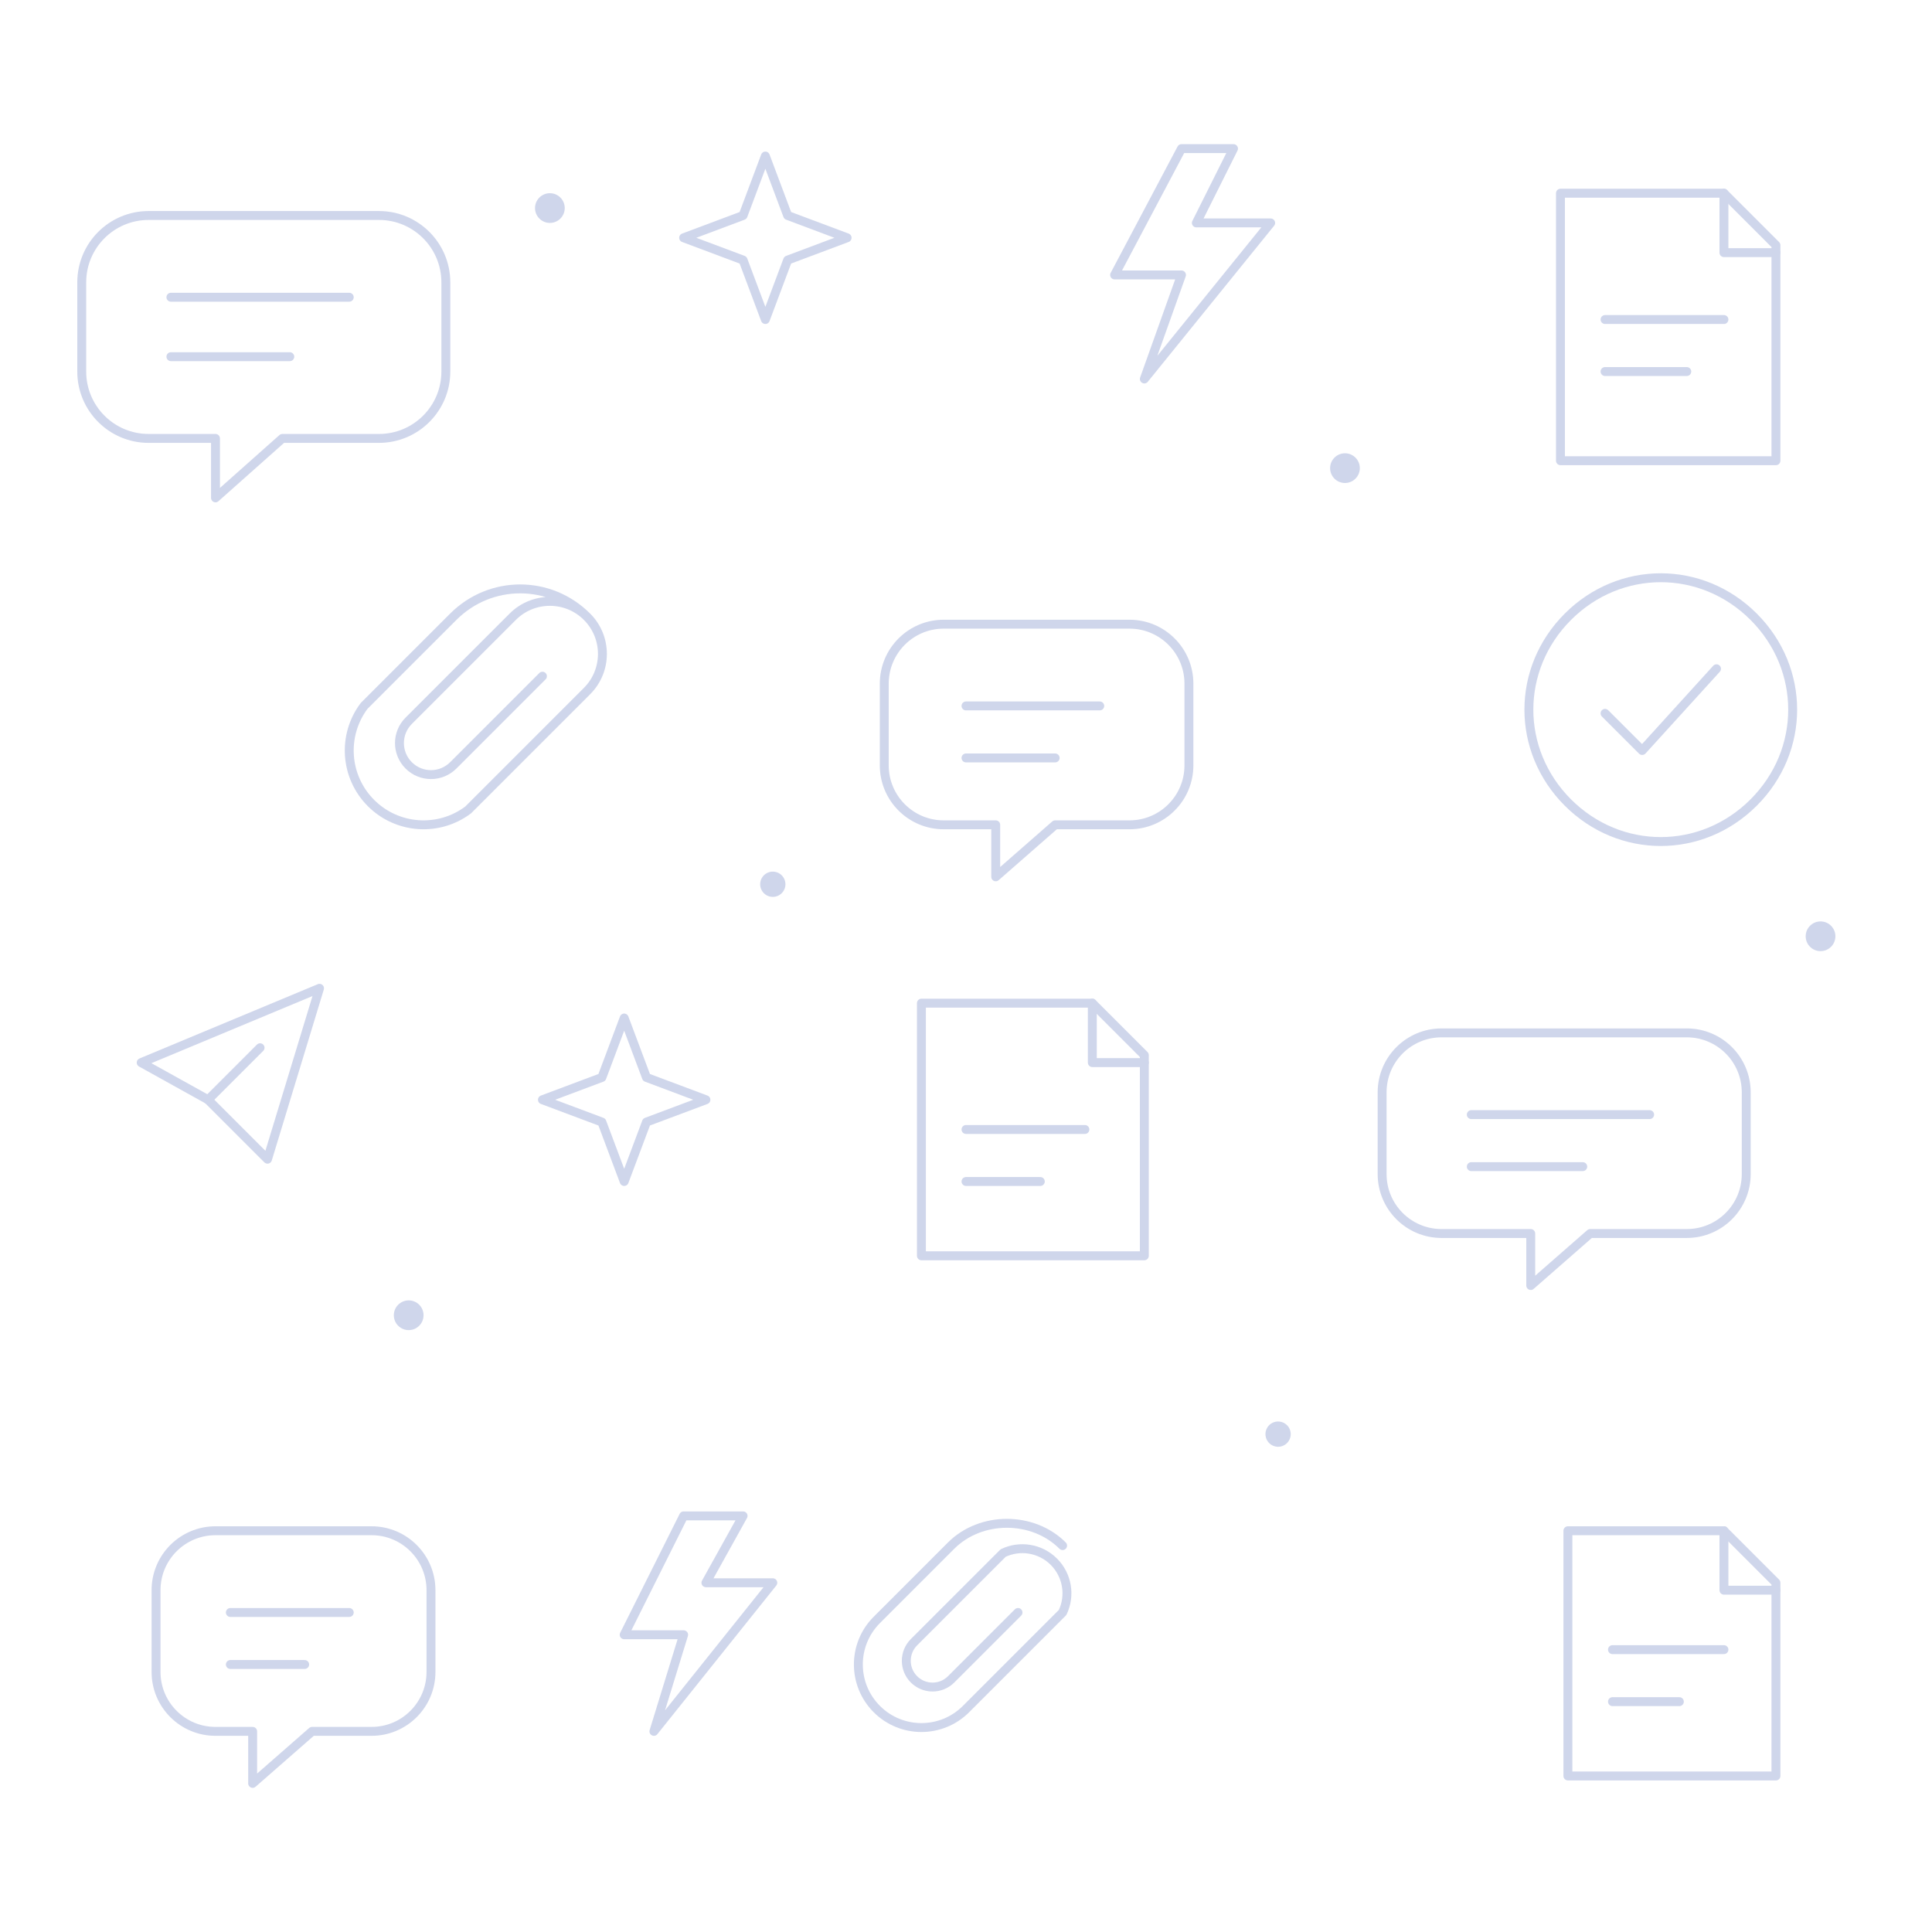
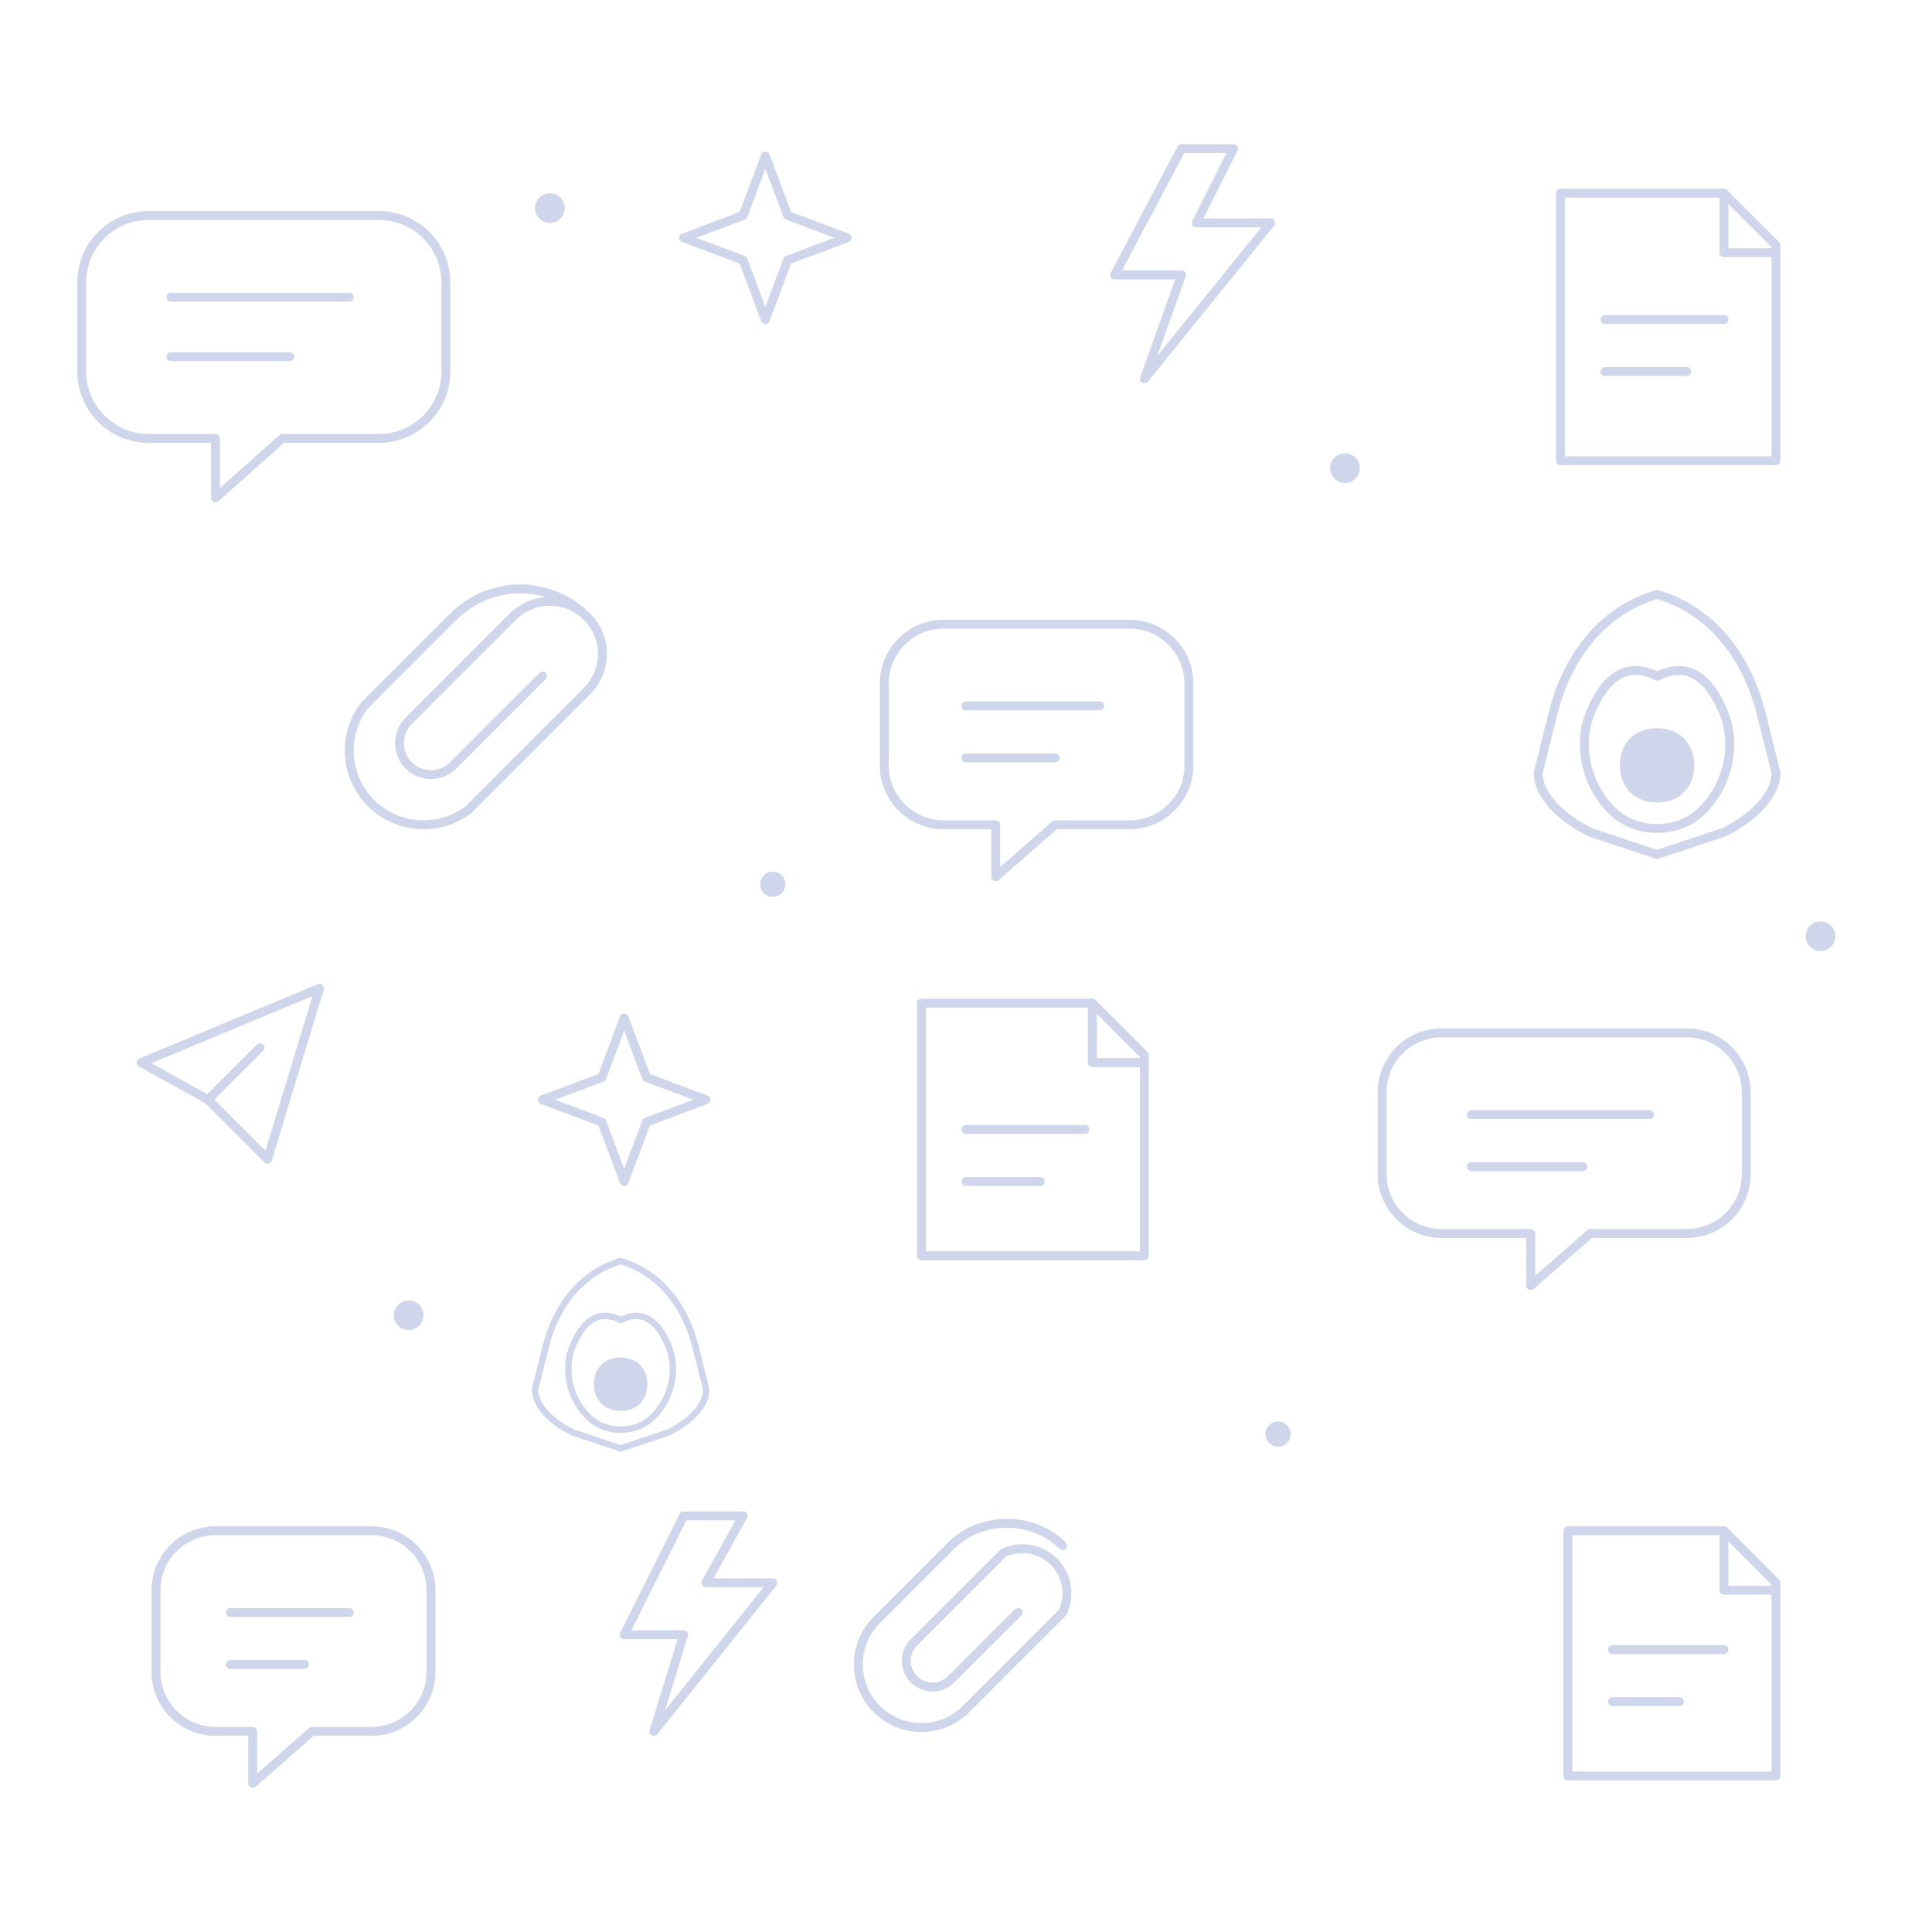
<svg xmlns="http://www.w3.org/2000/svg" width="260" height="260" viewBox="0 0 260 260">
  <g fill="none" stroke="#8293ca" stroke-linecap="round" stroke-linejoin="round" stroke-width="1.2" opacity=".38">
    <path d="M20 29h31a9 9 0 0 1 9 9v12a9 9 0 0 1-9 9H38l-9 8v-8h-9a9 9 0 0 1-9-9V38a9 9 0 0 1 9-9z" />
    <path d="M23 40h24M23 48h16" />
    <path d="M103 21l3 8 8 3-8 3-3 8-3-8-8-3 8-3z" />
    <path d="M159 20l-9 17h9l-5 14 17-21h-10l5-10z" />
    <path d="M210 26h22l7 7v29h-29z" />
    <path d="M232 26v8h7M216 43h16M216 50h11" />
    <path d="M79 83c-5-5-13-5-18 0l-12 12a10 10 0 0 0 14 14l16-16a7 7 0 0 0-10-10L55 97a4 4 0 0 0 6 6l12-12" />
    <path d="M127 84h25a8 8 0 0 1 8 8v11a8 8 0 0 1-8 8h-10l-8 7v-7h-7a8 8 0 0 1-8-8V92a8 8 0 0 1 8-8z" />
    <path d="M130 95h18M130 102h12" />
-     <path d="M211 83c7-7 18-7 25 0s7 18 0 25-18 7-25 0-7-18 0-25z" />
-     <path d="M216 96l5 5 10-11" />
+     <g transform="translate(207 79)">
+       <path d="M16 1C9 3 4 9 2 17L0 25c0 3 3 6 7 8l9 3 9-3c4-2 7-5 7-8l-2-8C28 9 23 3 16 1z" />
+       <path d="M7 17c2-5 5-7 9-5 4-2 7 0 9 5 2 5 0 11-4 14-3 2-7 2-10 0-4-3-6-9-4-14z" />
+       <path d="M11 24c0-3 2-5 5-5s5 2 5 5-2 5-5 5-5-2-5-5z" fill="#8293ca" stroke="none" />
+     </g>
    <path d="M19 143l24-10-7 23-8-8-9-5z" />
    <path d="M28 148l7-7" />
    <path d="M84 137l3 8 8 3-8 3-3 8-3-8-8-3 8-3z" />
    <path d="M124 135h23l7 7v27h-30z" />
    <path d="M147 135v8h7M130 152h16M130 159h10" />
    <path d="M194 139h33a8 8 0 0 1 8 8v11a8 8 0 0 1-8 8h-13l-8 7v-7h-12a8 8 0 0 1-8-8v-11a8 8 0 0 1 8-8z" />
    <path d="M198 150h24M198 157h15" />
    <path d="M29 206h21a8 8 0 0 1 8 8v11a8 8 0 0 1-8 8h-8l-8 7v-7h-5a8 8 0 0 1-8-8v-11a8 8 0 0 1 8-8z" />
    <path d="M31 217h16M31 224h10" />
    <path d="M92 204l-8 16h8l-4 13 16-20h-9l5-9z" />
+     <g transform="translate(72 169) scale(.72)">
+       <path d="M16 1C9 3 4 9 2 17L0 25c0 3 3 6 7 8l9 3 9-3c4-2 7-5 7-8l-2-8C28 9 23 3 16 1z" />
+       <path d="M7 17c2-5 5-7 9-5 4-2 7 0 9 5 2 5 0 11-4 14-3 2-7 2-10 0-4-3-6-9-4-14z" />
+       <path d="M11 24c0-3 2-5 5-5s5 2 5 5-2 5-5 5-5-2-5-5z" fill="#8293ca" stroke="none" />
+     </g>
    <path d="M143 208c-4-4-11-4-15 0l-10 10a8 8 0 0 0 12 12l13-13a6 6 0 0 0-8-8l-12 12a3 3 0 0 0 5 5l9-9" />
    <path d="M211 206h21l7 7v26h-28z" />
    <path d="M232 206v8h7M217 222h15M217 229h9" />
    <circle cx="74" cy="28" r="2" fill="#8293ca" stroke="none" />
    <circle cx="181" cy="63" r="2" fill="#8293ca" stroke="none" />
    <circle cx="104" cy="119" r="1.7" fill="#8293ca" stroke="none" />
    <circle cx="55" cy="177" r="2" fill="#8293ca" stroke="none" />
    <circle cx="172" cy="193" r="1.7" fill="#8293ca" stroke="none" />
    <circle cx="245" cy="126" r="2" fill="#8293ca" stroke="none" />
  </g>
</svg>
